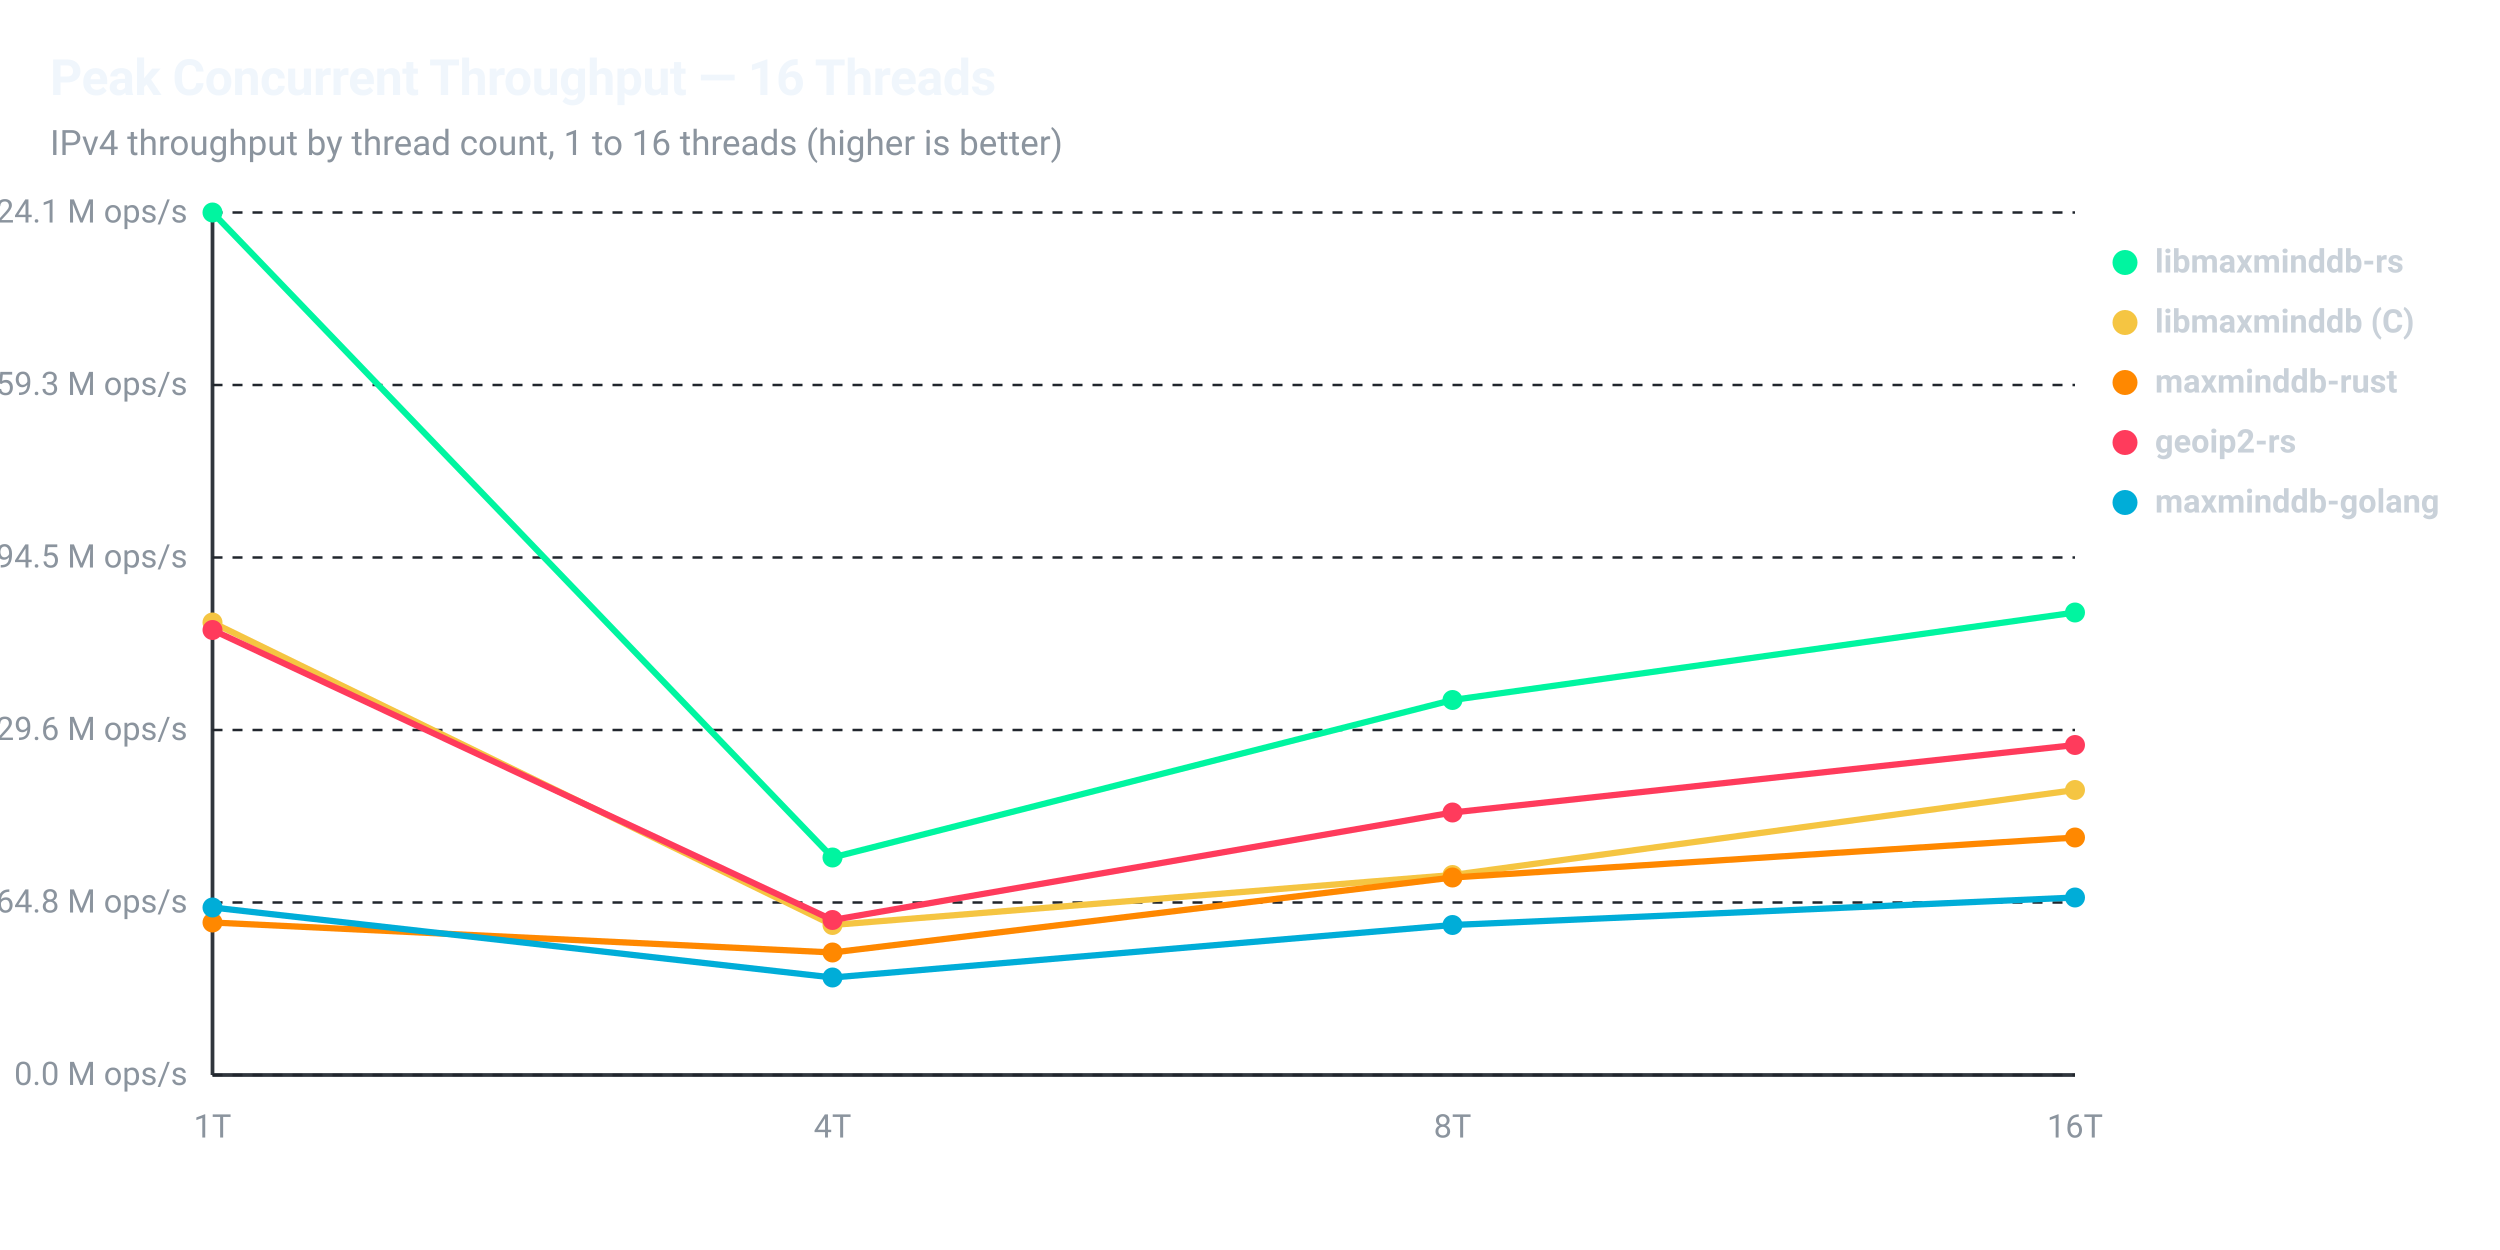
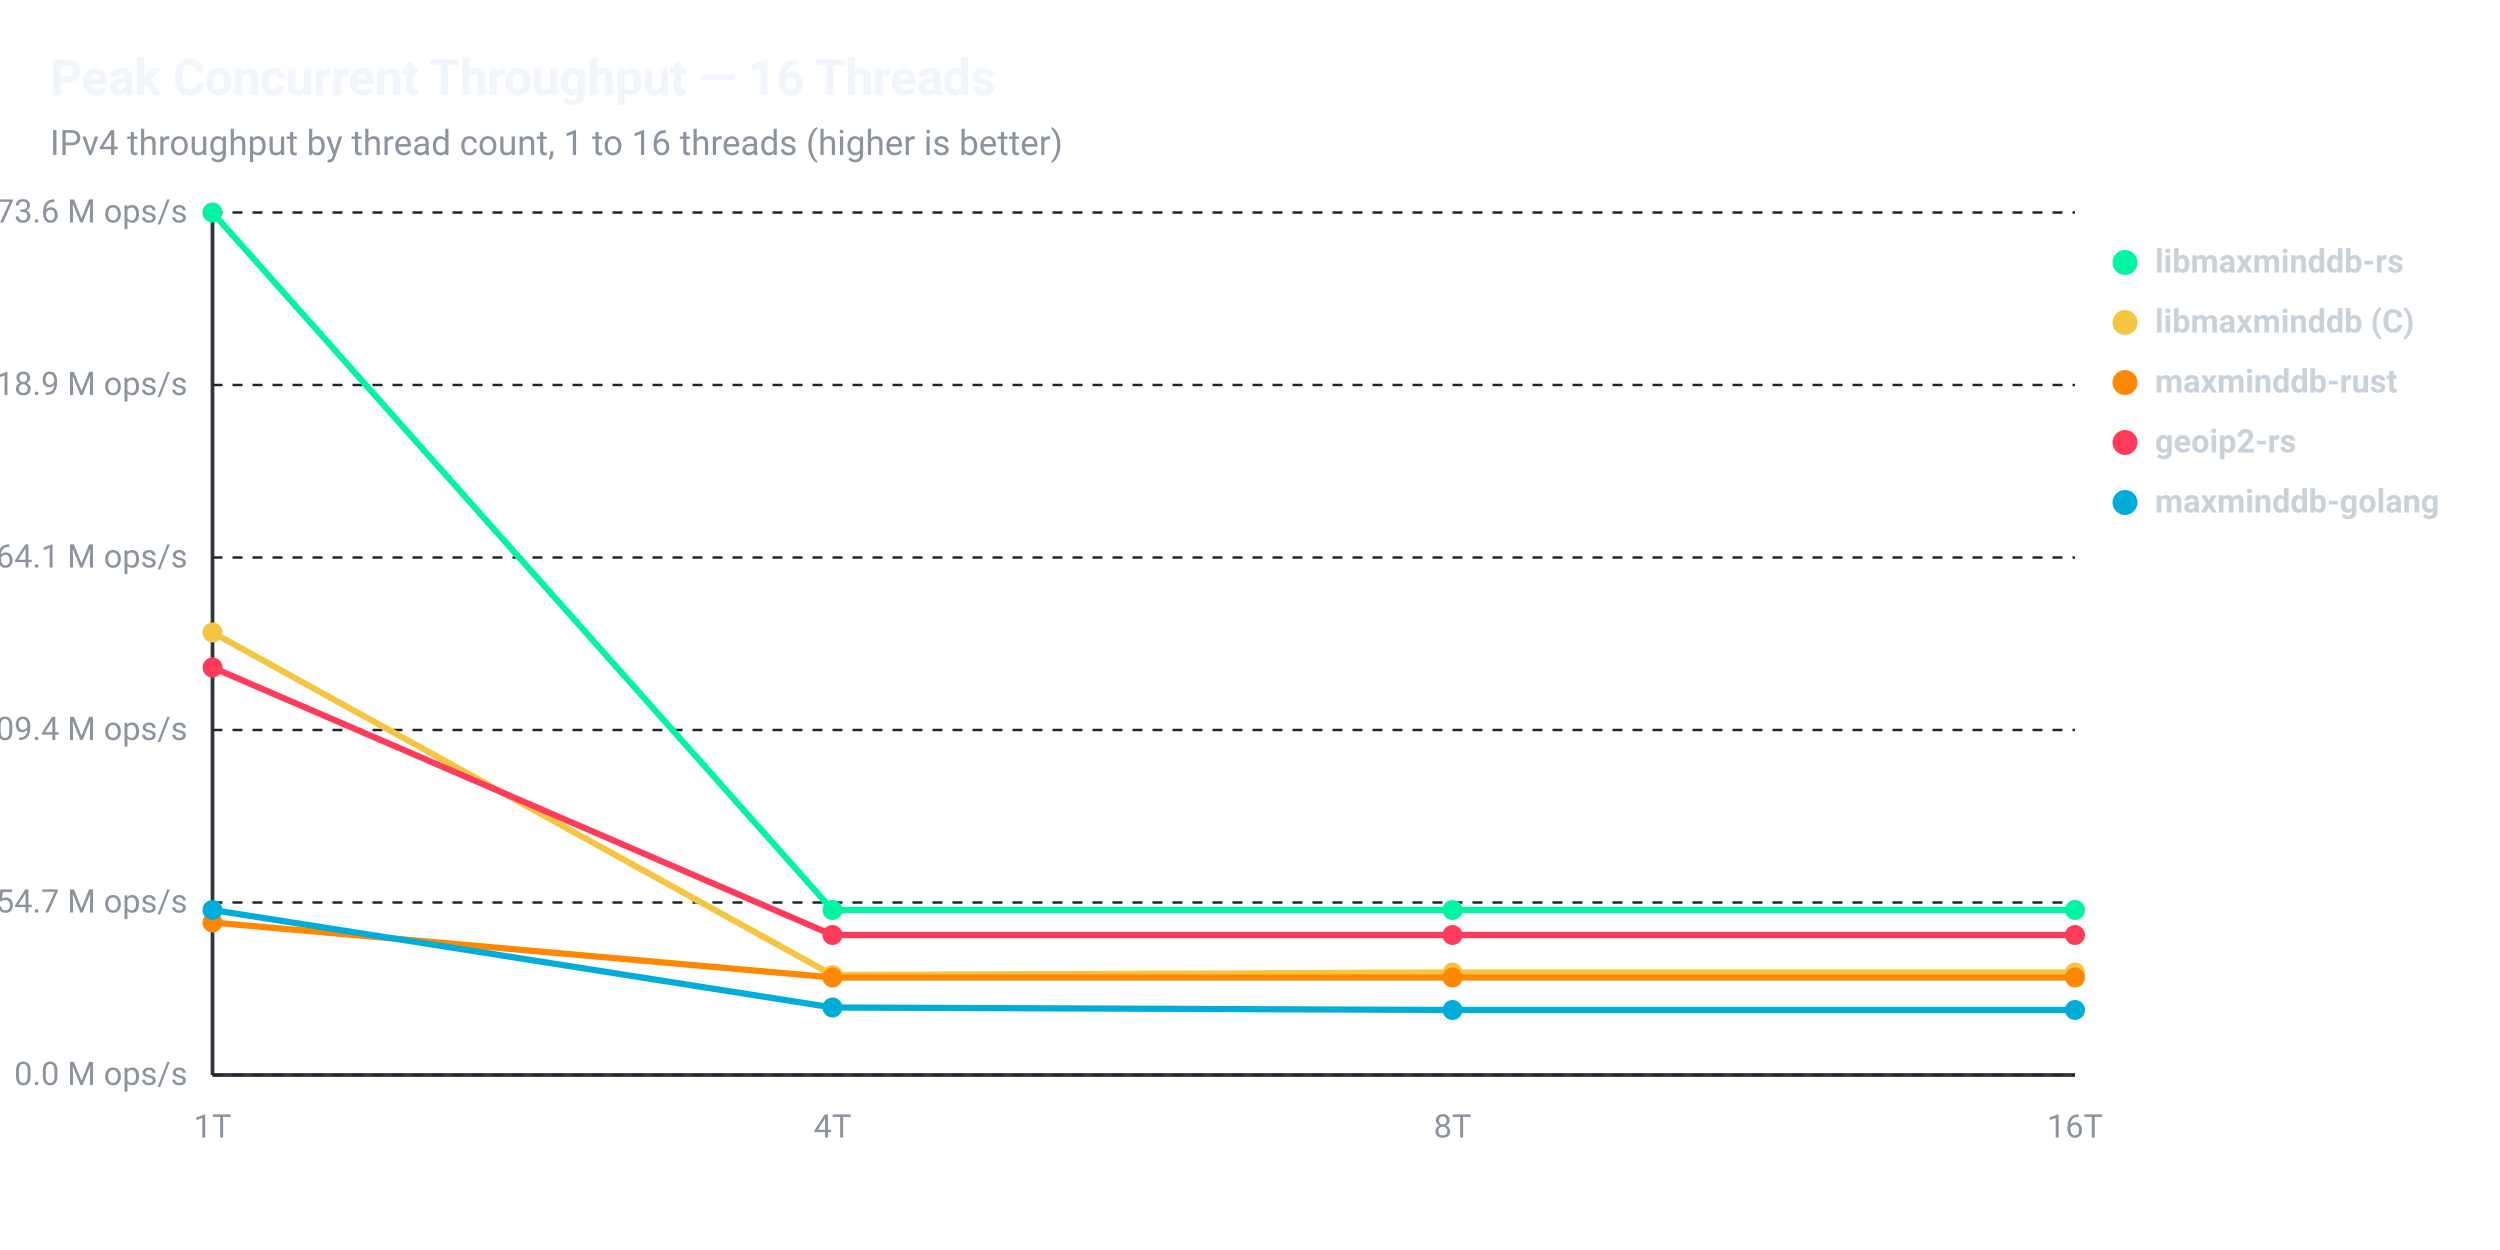
<svg xmlns="http://www.w3.org/2000/svg" viewBox="0 0 1000 500" width="100%" height="500">
  <style>svg { background-color: #0d1117; font-family: -apple-system, BlinkMacSystemFont, "Segoe UI", Roboto, Helvetica, Arial, sans-serif; }text { fill: #c9d1d9; }.chart-title { fill: #f0f6fc; font-size: 20px; font-weight: 700; letter-spacing: -0.2px; }.chart-subtitle { fill: #8b949e; font-size: 14px; font-weight: 400; }.axis-line { stroke: #30363d; stroke-width: 1.5; }.grid-line { stroke: #21262d; stroke-dasharray: 4,4; stroke-width: 1; }.axis-label { fill: #8b949e; font-size: 13px; }.svg-value { fill: #f0f6fc; font-size: 13px; font-weight: 700; }.legend-text { fill: #c9d1d9; font-size: 13px; font-weight: 600; }</style>
  <text x="20" y="38" class="chart-title">Peak Concurrent Throughput — 16 Threads</text>
  <text x="20" y="62" class="chart-subtitle">IPv4 throughput by thread count, 1 to 16 threads (higher is better)</text>
  <line x1="85" y1="430" x2="830" y2="430" class="axis-line" />
  <line x1="85" y1="85" x2="85" y2="430" class="axis-line" />
  <line x1="85" y1="430" x2="830" y2="430" class="grid-line" />
  <text x="75" y="434" class="axis-label" text-anchor="end">0.0 M ops/s</text>
  <line x1="85" y1="361" x2="830" y2="361" class="grid-line" />
-   <text x="75" y="365" class="axis-label" text-anchor="end">64.8 M ops/s</text>
+   <text x="75" y="365" class="axis-label" text-anchor="end">54.7 M ops/s</text>
  <line x1="85" y1="292" x2="830" y2="292" class="grid-line" />
-   <text x="75" y="296" class="axis-label" text-anchor="end">129.6 M ops/s</text>
+   <text x="75" y="296" class="axis-label" text-anchor="end">109.4 M ops/s</text>
  <line x1="85" y1="223" x2="830" y2="223" class="grid-line" />
-   <text x="75" y="227" class="axis-label" text-anchor="end">194.5 M ops/s</text>
+   <text x="75" y="227" class="axis-label" text-anchor="end">164.1 M ops/s</text>
  <line x1="85" y1="154" x2="830" y2="154" class="grid-line" />
-   <text x="75" y="158" class="axis-label" text-anchor="end">259.3 M ops/s</text>
+   <text x="75" y="158" class="axis-label" text-anchor="end">218.9 M ops/s</text>
  <line x1="85" y1="85" x2="830" y2="85" class="grid-line" />
-   <text x="75" y="89" class="axis-label" text-anchor="end">324.1 M ops/s</text>
+   <text x="75" y="89" class="axis-label" text-anchor="end">273.6 M ops/s</text>
  <text x="85" y="455" class="axis-label" text-anchor="middle">1T</text>
  <text x="333" y="455" class="axis-label" text-anchor="middle">4T</text>
  <text x="581" y="455" class="axis-label" text-anchor="middle">8T</text>
  <text x="830" y="455" class="axis-label" text-anchor="middle">16T</text>
-   <polyline points="85,85 333,343 581,280 830,245" fill="none" stroke="#00f5a0" stroke-width="2.5" stroke-linejoin="round" />
+   <polyline points="85,85 333,364 581,364 830,364" fill="none" stroke="#00f5a0" stroke-width="2.5" stroke-linejoin="round" />
  <circle class="" cx="85" cy="85" r="4" fill="#00f5a0" style="cursor:pointer;" />
-   <circle class="" cx="333" cy="343" r="4" fill="#00f5a0" style="cursor:pointer;" />
-   <circle class="" cx="581" cy="280" r="4" fill="#00f5a0" style="cursor:pointer;" />
-   <circle class="" cx="830" cy="245" r="4" fill="#00f5a0" style="cursor:pointer;" />
+   <circle class="" cx="333" cy="364" r="4" fill="#00f5a0" style="cursor:pointer;" />
+   <circle class="" cx="581" cy="364" r="4" fill="#00f5a0" style="cursor:pointer;" />
+   <circle class="" cx="830" cy="364" r="4" fill="#00f5a0" style="cursor:pointer;" />
  <circle class="" cx="850" cy="105" r="5" fill="#00f5a0" />
  <text x="862" y="109" class="legend-text">libmaxminddb-rs</text>
-   <polyline points="85,249 333,370 581,350 830,316" fill="none" stroke="#f5c542" stroke-width="2.5" stroke-linejoin="round" />
-   <circle class="" cx="85" cy="249" r="4" fill="#f5c542" style="cursor:pointer;" />
-   <circle class="" cx="333" cy="370" r="4" fill="#f5c542" style="cursor:pointer;" />
-   <circle class="" cx="581" cy="350" r="4" fill="#f5c542" style="cursor:pointer;" />
-   <circle class="" cx="830" cy="316" r="4" fill="#f5c542" style="cursor:pointer;" />
+   <polyline points="85,253 333,390 581,389 830,389" fill="none" stroke="#f5c542" stroke-width="2.5" stroke-linejoin="round" />
+   <circle class="" cx="85" cy="253" r="4" fill="#f5c542" style="cursor:pointer;" />
+   <circle class="" cx="333" cy="390" r="4" fill="#f5c542" style="cursor:pointer;" />
+   <circle class="" cx="581" cy="389" r="4" fill="#f5c542" style="cursor:pointer;" />
+   <circle class="" cx="830" cy="389" r="4" fill="#f5c542" style="cursor:pointer;" />
  <circle class="" cx="850" cy="129" r="5" fill="#f5c542" />
  <text x="862" y="133" class="legend-text">libmaxminddb (C)</text>
-   <polyline points="85,369 333,381 581,351 830,335" fill="none" stroke="#ff8800" stroke-width="2.5" stroke-linejoin="round" />
+   <polyline points="85,369 333,391 581,391 830,391" fill="none" stroke="#ff8800" stroke-width="2.5" stroke-linejoin="round" />
  <circle class="" cx="85" cy="369" r="4" fill="#ff8800" style="cursor:pointer;" />
-   <circle class="" cx="333" cy="381" r="4" fill="#ff8800" style="cursor:pointer;" />
-   <circle class="" cx="581" cy="351" r="4" fill="#ff8800" style="cursor:pointer;" />
-   <circle class="" cx="830" cy="335" r="4" fill="#ff8800" style="cursor:pointer;" />
+   <circle class="" cx="333" cy="391" r="4" fill="#ff8800" style="cursor:pointer;" />
+   <circle class="" cx="581" cy="391" r="4" fill="#ff8800" style="cursor:pointer;" />
+   <circle class="" cx="830" cy="391" r="4" fill="#ff8800" style="cursor:pointer;" />
  <circle class="" cx="850" cy="153" r="5" fill="#ff8800" />
  <text x="862" y="157" class="legend-text">maxminddb-rust</text>
-   <polyline points="85,252 333,368 581,325 830,298" fill="none" stroke="#ff3b5c" stroke-width="2.5" stroke-linejoin="round" />
-   <circle class="" cx="85" cy="252" r="4" fill="#ff3b5c" style="cursor:pointer;" />
-   <circle class="" cx="333" cy="368" r="4" fill="#ff3b5c" style="cursor:pointer;" />
-   <circle class="" cx="581" cy="325" r="4" fill="#ff3b5c" style="cursor:pointer;" />
-   <circle class="" cx="830" cy="298" r="4" fill="#ff3b5c" style="cursor:pointer;" />
+   <polyline points="85,267 333,374 581,374 830,374" fill="none" stroke="#ff3b5c" stroke-width="2.5" stroke-linejoin="round" />
+   <circle class="" cx="85" cy="267" r="4" fill="#ff3b5c" style="cursor:pointer;" />
+   <circle class="" cx="333" cy="374" r="4" fill="#ff3b5c" style="cursor:pointer;" />
+   <circle class="" cx="581" cy="374" r="4" fill="#ff3b5c" style="cursor:pointer;" />
+   <circle class="" cx="830" cy="374" r="4" fill="#ff3b5c" style="cursor:pointer;" />
  <circle class="" cx="850" cy="177" r="5" fill="#ff3b5c" />
  <text x="862" y="181" class="legend-text">geoip2-rs</text>
-   <polyline points="85,363 333,391 581,370 830,359" fill="none" stroke="#00add8" stroke-width="2.5" stroke-linejoin="round" />
-   <circle class="" cx="85" cy="363" r="4" fill="#00add8" style="cursor:pointer;" />
-   <circle class="" cx="333" cy="391" r="4" fill="#00add8" style="cursor:pointer;" />
-   <circle class="" cx="581" cy="370" r="4" fill="#00add8" style="cursor:pointer;" />
-   <circle class="" cx="830" cy="359" r="4" fill="#00add8" style="cursor:pointer;" />
+   <polyline points="85,364 333,403 581,404 830,404" fill="none" stroke="#00add8" stroke-width="2.5" stroke-linejoin="round" />
+   <circle class="" cx="85" cy="364" r="4" fill="#00add8" style="cursor:pointer;" />
+   <circle class="" cx="333" cy="403" r="4" fill="#00add8" style="cursor:pointer;" />
+   <circle class="" cx="581" cy="404" r="4" fill="#00add8" style="cursor:pointer;" />
+   <circle class="" cx="830" cy="404" r="4" fill="#00add8" style="cursor:pointer;" />
  <circle class="" cx="850" cy="201" r="5" fill="#00add8" />
  <text x="862" y="205" class="legend-text">maxminddb-golang</text>
</svg>
